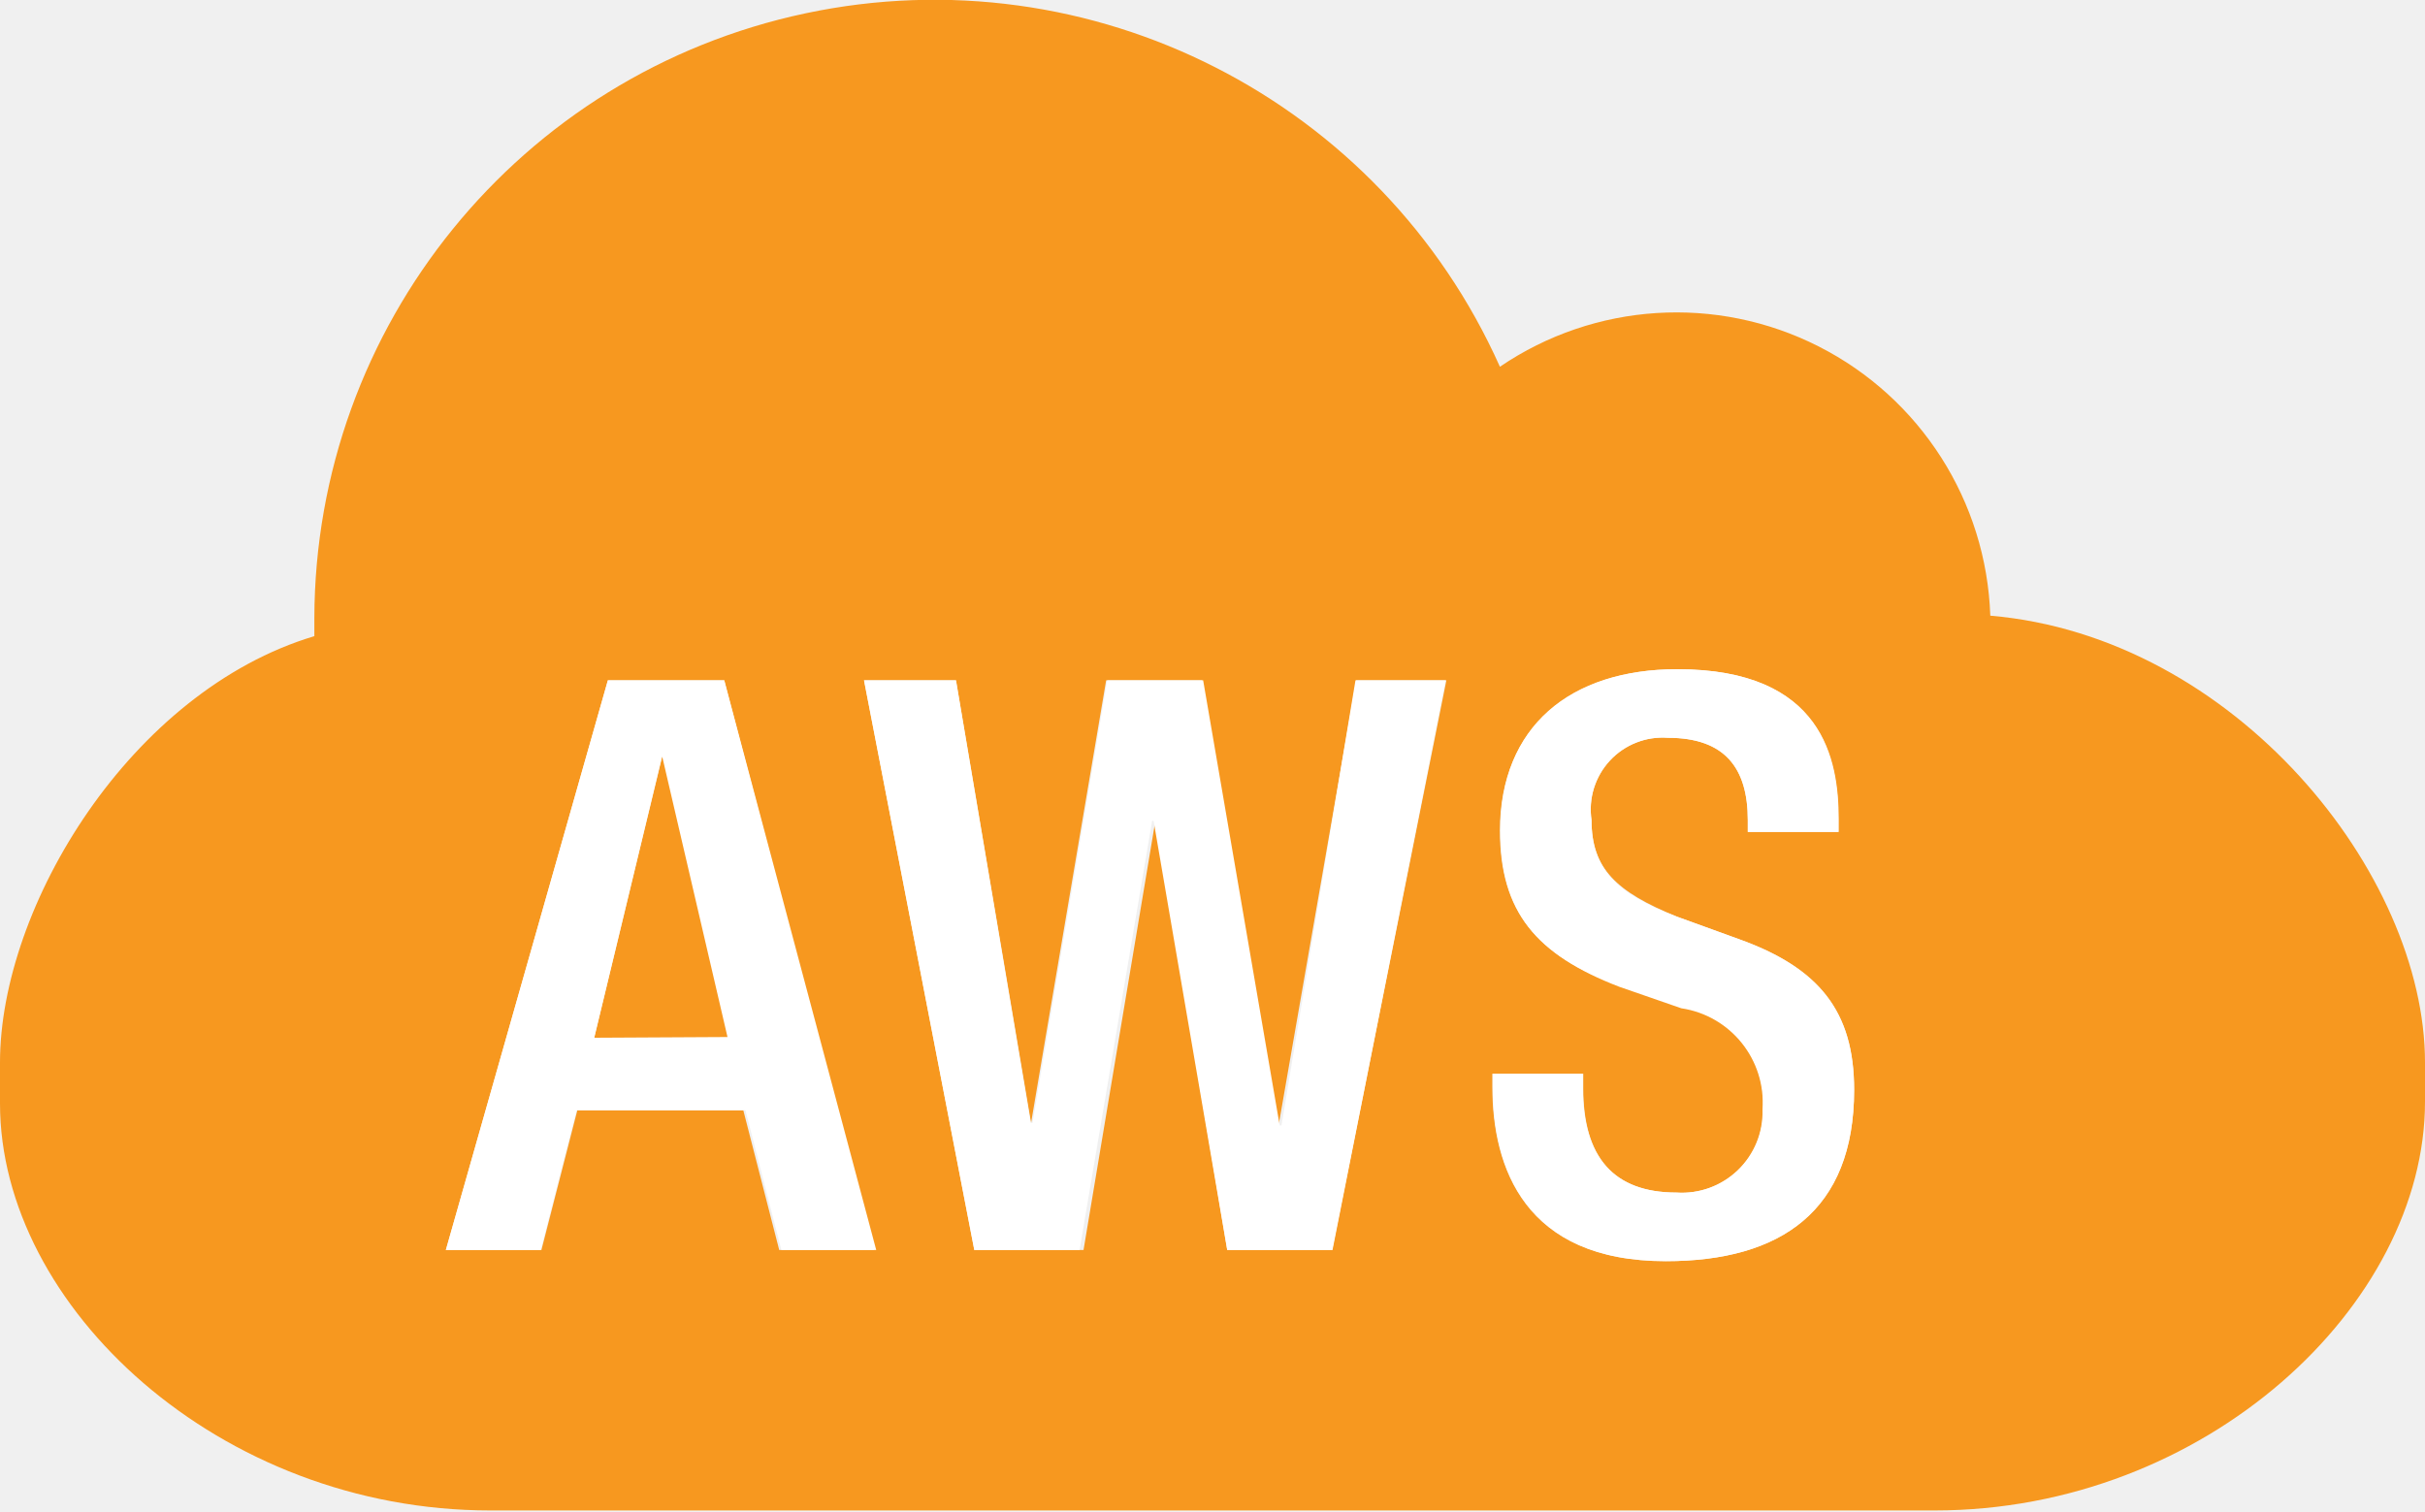
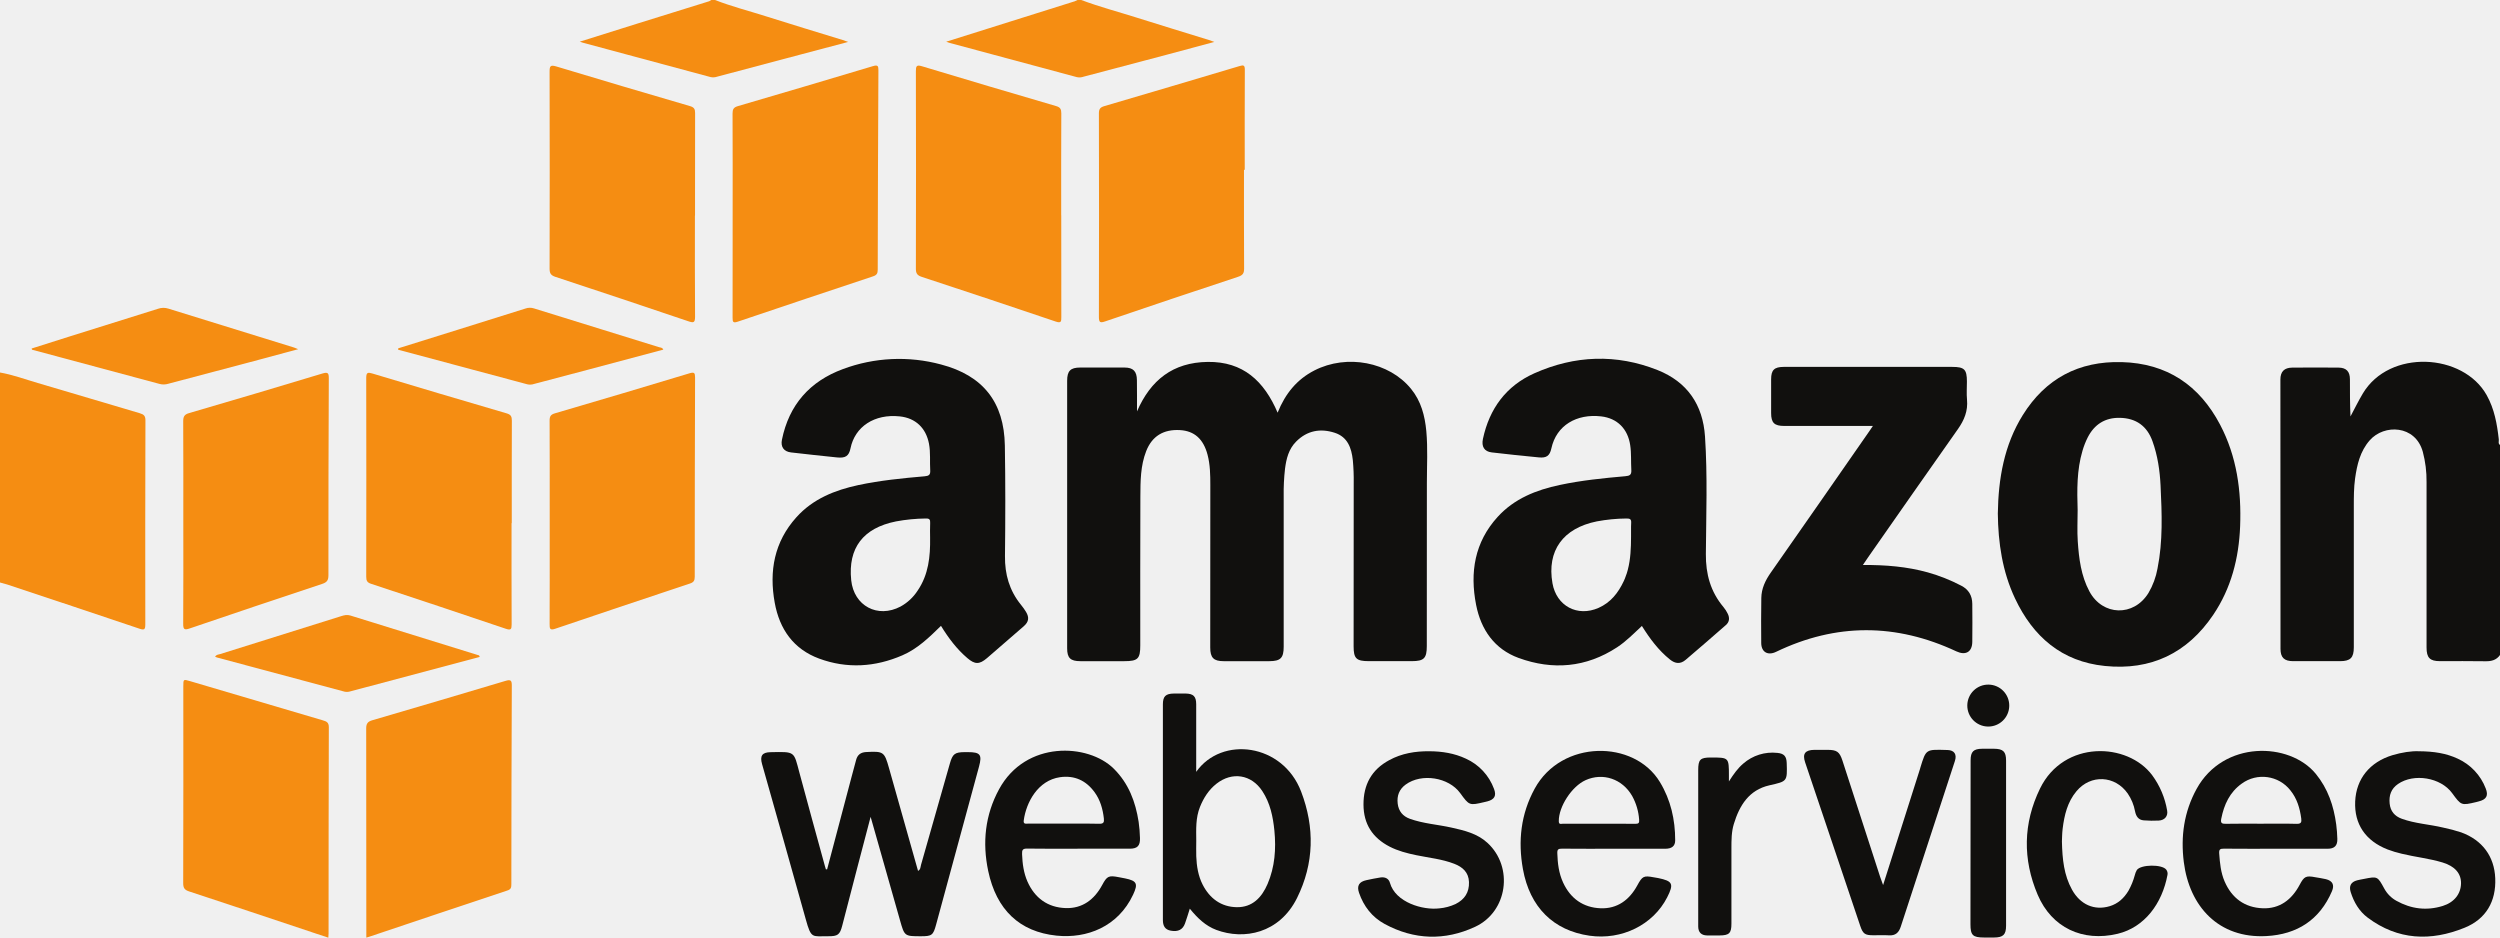
- <svg xmlns="http://www.w3.org/2000/svg" viewBox="0 0 67.5 42.09">
+ <svg xmlns="http://www.w3.org/2000/svg" viewBox="0 0 2000 750.15">
  <defs>
-     <style>.a{fill:#f7981f;}.b{fill:#fff;}</style>
+     <style>.a{fill:#11100e;}.b{fill:#f58d12;}</style>
  </defs>
-   <polygon class="a" points="18.43 21.07 16.54 28.89 20.29 28.89 18.47 21.07 18.43 21.07" />
-   <path class="a" d="M1.25,43.53v1.14C1.25,50.33,7.36,56,14.9,56H55.1c7.54,0,13.65-5.72,13.65-11.38V43.53c0-5.26-5.29-11.86-12.1-12.44A8.74,8.74,0,0,0,43,24.16a17.25,17.25,0,0,0-33,7c0,.17,0,.33,0,.5C4.89,33.19,1.25,39.18,1.25,43.53Zm21.69,5.22-1-3.89H17.32l-1,3.89H13.66l4.51-15.86h3.24l4.17,15.86Zm15.39,0H35.41l-2-11.95h0l-2,11.95H28.37L25.3,32.89h2.56l2.09,12.32h0l2.09-12.32h2.67l2.13,12.39h0L39,32.89h2.51Zm9.28.31c-3.93,0-4.82-2.62-4.82-4.84v-.38h2.53v.4c0,1.93.84,2.91,2.6,2.91a2.25,2.25,0,0,0,2.4-2.31A2.66,2.66,0,0,0,48.06,42l-1.73-.6C44,40.53,43,39.33,43,37.07c0-2.89,2-4.49,4.93-4.49,4.06,0,4.49,2.53,4.49,4.17v.36H49.9v-.33c0-1.45-.64-2.29-2.22-2.29a2,2,0,0,0-2.13,2.29c0,1.35.69,2,2.38,2.69l1.71.62c2.24.8,3.22,2,3.22,4.2C52.86,47.66,50.82,49.06,47.62,49.06Z" transform="translate(-1.25 -13.95)" />
-   <path class="b" d="M18.17,32.89,13.66,48.75H16.3l1-3.89H22l1,3.89h2.64L21.41,32.89Zm-.38,9.95L19.68,35h0l1.82,7.82Z" transform="translate(-1.25 -13.95)" />
-   <polygon class="b" points="35.67 31.33 35.62 31.33 33.49 18.94 30.82 18.94 28.74 31.26 28.69 31.26 26.61 18.94 24.05 18.94 27.12 34.8 30.05 34.8 32.07 22.85 32.11 22.85 34.16 34.8 37.09 34.8 40.24 18.94 37.73 18.94 35.67 31.33" />
-   <path class="b" d="M49.64,40.09l-1.71-.62c-1.69-.64-2.38-1.33-2.38-2.69a2,2,0,0,1,2.13-2.29c1.58,0,2.22.84,2.22,2.29v.33h2.53v-.36c0-1.64-.42-4.17-4.49-4.17-3,0-4.93,1.6-4.93,4.49,0,2.27,1,3.46,3.31,4.35l1.73.6a2.66,2.66,0,0,1,2.26,2.82,2.25,2.25,0,0,1-2.4,2.31c-1.75,0-2.6-1-2.6-2.91v-.4H42.8v.38c0,2.22.89,4.84,4.82,4.84,3.2,0,5.24-1.4,5.24-4.77C52.86,42.11,51.88,40.89,49.64,40.09Z" transform="translate(-1.25 -13.95)" />
+   <path class="a" d="M2001,525c-2.85,4.07-6.81,5.09-11.62,5-12.16-.23-24.32-.06-36.48-.08-8,0-10.66-2.71-10.66-10.88q0-66.22,0-132.44a90,90,0,0,0-3-24.17c-5.95-21.51-30.93-22.29-42.44-9.2-7.74,8.81-10.18,19.59-11.75,30.71-1,7.28-1,14.61-1,21.95q0,56.47,0,112.95c0,8.36-2.69,11.08-11,11.09q-18.74,0-37.48,0c-7.16,0-10.17-2.85-10.17-9.89q-.09-107.7-.08-215.4c0-6.38,3.09-9.49,9.53-9.55q18.49-.16,37,0c6.19.05,9.07,3.11,9.09,9.3,0,9.89,0,19.79.44,29.77,3.3-6.19,6.32-12.37,9.85-18.31,21.29-35.79,80.36-32.39,99.14,1.31,6.15,11,8.28,23,9.66,35.32.17,1.52-.73,3.35,1,4.53Z" transform="translate(-1 -1)" />
+   <path class="b" d="M1,299c10.33,1.8,20.15,5.48,30.17,8.39,27.28,7.93,54.44,16.24,81.71,24.2,3.29,1,4.48,2.18,4.47,5.72q-.24,81.66-.11,163.32c0,4.2-1,4.56-4.67,3.32Q59.69,486.14,6.72,468.59C4.85,468,2.91,467.53,1,467Q1,383,1,299Z" transform="translate(-1 -1)" />
+   <path class="b" d="M573,1c13.14,5.13,26.8,8.61,40.21,12.87C633.81,20.4,654.49,26.65,675.13,33c1.1.34,2.17.75,4.42,1.54l-37.29,9.87q-33.74,8.94-67.46,17.91a9.89,9.89,0,0,1-5.36.34q-51-13.76-102.06-27.47c-.57-.15-1.12-.37-2.56-.85,15.71-4.94,30.58-9.63,45.46-14.28Q539.31,11,568.34,2A8.67,8.67,0,0,0,570,1Z" transform="translate(-1 -1)" />
+   <path class="b" d="M866,1c14.44,5.44,29.36,9.37,44.05,14,19.33,6.1,38.73,12,58.09,18,1.1.34,2.17.76,4.36,1.54-13.55,3.64-26.05,7-38.58,10.36-22,5.83-44,11.59-66,17.44a9.93,9.93,0,0,1-5.36.39Q811.5,49,760.47,35.26c-.59-.16-1.16-.41-2.5-.89L810,18q25.44-8,50.89-16A13.92,13.92,0,0,0,863,1Z" transform="translate(-1 -1)" />
+   <path class="a" d="M910.6,330.12c10.89-25.07,28.72-39.21,56.54-39.59,28.31-.39,45.13,15.28,55.95,40.61,6.21-15.4,15.51-26.66,29.43-33.79,26-13.31,59.8-6.84,77.36,14.78,8,9.84,11,21.41,12.17,33.72,1.26,13.81.46,27.64.45,41.47q-.06,65.24-.06,130.48c0,9.83-2.26,12.11-11.94,12.12H1096c-9.95,0-12.11-2.11-12.11-11.85q0-65.24.08-130.48a169.11,169.11,0,0,0-.71-18.47c-1.08-9.85-4.2-18.56-14.46-21.89-11.42-3.71-22.05-1.86-30.86,7-6,6-7.87,13.69-8.92,21.73a169.22,169.22,0,0,0-1.07,21.95q0,60.24,0,120.48c0,9-2.51,11.54-11.55,11.55q-18.25,0-36.49,0c-8,0-10.72-2.77-10.72-10.88q0-65,.07-130c0-8.17-.13-16.32-2.23-24.31-3.29-12.51-10.51-19-22-19.67-13.28-.76-22.38,4.85-27.07,16.8-4.61,11.75-4.61,24.15-4.66,36.45-.16,39.66-.07,79.32-.08,119,0,10.73-1.92,12.61-12.88,12.61q-17.5,0-35,0c-8,0-10.62-2.54-10.62-10.3q0-107,0-214c0-7.89,2.63-10.58,10.38-10.61q17.75-.07,35.49,0c7,0,9.89,3,9.94,10.13C910.64,313.49,910.6,321.81,910.6,330.12Z" transform="translate(-1 -1)" />
+   <path class="a" d="M821.81,490.5a49.48,49.48,0,0,0-4.05-5.69c-9.23-11.35-12.95-24.3-12.78-38.91.33-29.49.4-59-.1-88.46-.58-34.7-17.44-56-51-64.84a128.41,128.41,0,0,0-78.55,3.67c-26.48,9.78-43.11,28.57-48.79,56.54-1.15,5.64,1.5,9.46,7.28,10.13q18.36,2.12,36.74,4c6.71.67,9.56-.93,10.86-7.34,3.51-17.2,19-27.67,39.49-25.48,12.63,1.35,20.88,9.35,23.27,21.81,1.36,7.12.55,14.29,1,21.42.22,3.56-1.16,4.39-4.46,4.68-17.74,1.54-35.47,3.3-52.91,7-18.86,4.05-36.39,11-49.65,25.73-17.75,19.69-22,43.1-17.37,68.48,3.84,21.11,15,37.07,35.54,44.64,22.34,8.24,44.8,6.81,66.6-2.64,12-5.19,21.25-14.14,30.86-23.56,6.06,9.86,12.65,18.61,21.11,25.81,6,5.13,9.57,5.23,15.69,0Q805.33,514.77,820,502C824,498.5,824.57,495.09,821.81,490.5Zm-76.68-71.1c-.21,4-.05,8-.05,12,.22,14.83-1.25,29.26-9.91,42a38.27,38.27,0,0,1-13.7,12.82c-18.34,9.7-37.39-.48-39.51-21.09-2.64-25.74,9.54-41.75,35.83-47a138.3,138.3,0,0,1,23.81-2.33C744.59,415.71,745.28,416.66,745.13,419.41Z" transform="translate(-1 -1)" />
+   <path class="a" d="M1383.25,492.09a26,26,0,0,0-3.48-5.44c-10.35-12.31-14.21-26.38-14.08-42.48.24-31.3,1.39-62.65-.68-93.93-1.68-25.44-14.22-43.77-38-53.2-33-13.08-66.19-11.8-98.47,2.57-22.65,10.08-36,28.3-41.19,52.47-1.33,6.19,1.1,10.15,7,10.84q18.85,2.21,37.74,4c6,.58,8.71-1.19,10-7.18,4-18.47,20.19-27.89,39.85-25.63,13,1.49,21.31,10.1,23.22,23,1,6.64.51,13.31.9,19.94.23,3.91-1.39,4.63-4.8,4.92-17.57,1.54-35.13,3.32-52.42,7-18.89,4-36.42,10.92-49.74,25.56-18.43,20.25-22.31,44.38-17.21,70.38,3.91,19.92,14.75,35.43,34,42.45,27.25,9.93,53.95,7.73,78.73-8.49,7.26-4.75,13.31-11,19.9-17.11,6.33,10.15,13.25,19.45,22.42,26.84,4.31,3.47,8.39,3.83,12.61.25,10.81-9.14,21.44-18.48,32.12-27.77C1384.56,498.58,1384.84,495.4,1383.25,492.09Zm-77.31-72.71c-.06.91-.09,1.83-.1,2.74,0,2.75,0,5.5,0,8.25-.05,9-.35,17.87-2.6,26.46-.24.92-.49,1.83-.78,2.74q-.69,2.17-1.57,4.31-.44,1.07-.94,2.13c-4.36,9.27-10.41,17-20.08,21.29-16.94,7.48-33.71-1.5-36.9-19.71-4.55-26,8.36-44,35.47-49.48a134.53,134.53,0,0,1,23.82-2.31C1305.18,415.74,1306.11,416.53,1305.94,419.38Z" transform="translate(-1 -1)" />
+   <path class="a" d="M1303.29,456.83c-.24.92-.49,1.83-.78,2.74C1302.79,458.65,1303,457.74,1303.29,456.83Z" transform="translate(-1 -1)" />
+   <path class="a" d="M1302.51,459.56q-.69,2.17-1.57,4.31Q1301.82,461.74,1302.51,459.56Z" transform="translate(-1 -1)" />
+   <path class="a" d="M1777.09,340.76c-16.62-31.6-42.53-49.11-78.71-50.08-34.35-.92-60.94,13.18-79.12,42.33-15,24.06-19.58,50.95-20,78.81.27,23.53,3.63,46.47,13.77,67.95,14.41,30.57,37.35,50.49,71.81,54,36.88,3.79,66.08-10.21,86.81-41,14.34-21.29,20.45-45.29,21.45-70.7C1794.2,393.74,1790.47,366.21,1777.09,340.76ZM1727,455.85a59,59,0,0,1-7.22,19.52c-11.76,19.13-36.72,18.48-47.29-1.32-6.66-12.46-8.35-26.22-9.28-40-.56-8.28-.1-16.63-.1-25-.5-16-.72-32,3.9-47.52a62.71,62.71,0,0,1,4.18-10.63c5.33-10.42,13.88-15.87,25.71-15.63,12.91.26,21.7,6.49,26.07,18.66,4.15,11.52,5.91,23.55,6.49,35.7C1730.51,411.79,1731.41,433.94,1727,455.85Z" transform="translate(-1 -1)" />
+   <path class="a" d="M1491.3,453c18.2-.13,35.23,1.29,51.89,5.9a138.3,138.3,0,0,1,26.8,10.64c6,3.09,8.77,8,8.84,14.5.1,10.16.13,20.33,0,30.49-.11,8.08-5.33,11-12.68,7.59-48.16-22.55-96.29-22.78-144.34.37-6.55,3.16-11.75.21-11.83-7.05q-.19-18,.07-36c.1-7.58,3.19-14.07,7.5-20.23q39.5-56.45,78.77-113.05c.83-1.2,1.66-2.41,3-4.4h-4.85q-33,0-66,0c-8,0-10.56-2.46-10.57-10.32q0-13.5,0-27c0-7.36,2.46-9.87,9.91-9.92,11.5-.08,23,0,34.49,0q50.24,0,100.48,0c9.75,0,11.73,2,11.75,11.71,0,4.83-.37,9.7.08,14.49.85,9-2.22,16.41-7.34,23.65-24,34-47.77,68.13-71.62,102.23C1494.39,448.49,1493.12,450.38,1491.3,453Z" transform="translate(-1 -1)" />
+   <path class="b" d="M996.19,136.84c0,26.32-.08,52.64.09,79,0,3.8-1.05,5.35-4.74,6.57Q938.28,240,885.18,258.1c-3.94,1.34-5.07,1-5.06-3.51q.2-81.47,0-162.93c0-3.52,1.14-4.83,4.39-5.78Q938.6,70,992.58,53.87c3.29-1,4.29-.73,4.28,3-.14,26.65-.07,53.31-.07,80Z" transform="translate(-1 -1)" />
+   <path class="b" d="M587.12,173.24c0-27.16.07-54.32-.08-81.47,0-3.41.9-4.88,4.26-5.87q54.09-15.81,108.07-32c3.9-1.17,4.38-.11,4.36,3.43q-.41,79.72-.55,159.44c0,3-.85,4.34-3.7,5.29q-54.2,18-108.3,36.28c-3.69,1.25-4.12.22-4.11-3.11C587.16,227.88,587.12,200.56,587.12,173.24Z" transform="translate(-1 -1)" />
+   <path class="b" d="M263.66,751.15,251.17,747c-33-11-65.91-22.06-98.94-32.88-3.72-1.22-4.68-2.91-4.67-6.65q.19-78.72.09-157.45c0-5.68,0-5.7,5.4-4.11q53.1,15.68,106.19,31.35c2.86.84,4.84,1.59,4.82,5.51-.19,55-.17,110-.2,164.95C263.87,748.67,263.75,749.63,263.66,751.15Z" transform="translate(-1 -1)" />
+   <path class="b" d="M294.06,751.09c0-2,0-3.53,0-5q0-81.19-.1-162.38c0-3.9,1.3-5.46,4.86-6.5q53.36-15.59,106.62-31.52c4.32-1.3,5-.22,5,3.86q-.32,79.44-.36,158.88c0,2.55-.3,4.07-3.26,5-36.76,12.18-73.45,24.55-110.15,36.87C296.05,750.53,295.43,750.69,294.06,751.09Z" transform="translate(-1 -1)" />
+   <path class="b" d="M850,173.19c0,27.16,0,54.32.06,81.48,0,3.57-.11,5.05-4.49,3.57q-53.39-18.1-107-35.68c-3.54-1.16-4.88-2.58-4.87-6.52q.23-79,0-158c0-4.23.56-5.37,5-4q53.48,16.14,107.11,31.79c3.42,1,4.25,2.49,4.23,5.85-.14,27.16-.08,54.32-.08,81.48Z" transform="translate(-1 -1)" />
+   <path class="b" d="M410.24,419.51c0,27-.06,54,.07,81,0,3.79-.5,4.9-4.57,3.53q-53.87-18.21-107.88-36c-3.11-1-3.89-2.51-3.88-5.65q.16-79.48,0-159c0-4.58,1.3-4.67,5.1-3.53q53.49,16.1,107.11,31.79c3.48,1,4.31,2.52,4.29,5.88-.12,27.33-.07,54.65-.07,82Z" transform="translate(-1 -1)" />
+   <path class="b" d="M556.94,173.4c0,27-.12,54,.11,81,0,4.8-1.25,5-5.26,3.65q-53.15-18-106.44-35.55c-3.74-1.23-4.69-2.91-4.68-6.65q.19-78.73,0-157.46c0-4.4.54-5.68,5.3-4.25Q499.44,70.27,553.08,85.9c3.27,1,4,2.41,4,5.52-.1,27.33-.06,54.65-.06,82Z" transform="translate(-1 -1)" />
+   <path class="b" d="M440.76,418.94c0-27.16.06-54.33-.08-81.49,0-3.43.94-4.83,4.34-5.82q53.87-15.75,107.6-32c3.75-1.13,4.45-.35,4.44,3.34q-.27,79.74-.27,159.48c0,2.95-.85,4.38-3.75,5.35q-54,17.94-107.84,36.19c-4.2,1.43-4.53,0-4.51-3.59C440.82,473.27,440.76,446.11,440.76,418.94Z" transform="translate(-1 -1)" />
+   <path class="b" d="M147.65,419.07c0-27,.07-54-.08-81,0-3.73.85-5.47,4.71-6.6q53.4-15.56,106.64-31.66c4.57-1.38,5.14-.24,5.12,4q-.35,78.74-.3,157.47c0,4.07-1.27,5.61-5.08,6.87q-53,17.55-105.91,35.61c-4.21,1.43-5.22.83-5.19-3.75C147.75,473.06,147.65,446.07,147.65,419.07Z" transform="translate(-1 -1)" />
+   <path class="a" d="M662.69,696.48q9.67-36.58,19.34-73.15c1.28-4.82,2.59-9.63,3.88-14.45,1.09-4.06,3.68-6,7.92-6.24,14-.75,14.67-.31,18.39,12.88,7.71,27.33,15.43,54.65,23.21,82.19,2.13-1.12,1.92-3.21,2.37-4.78q11.62-40.49,23.06-81c2.22-7.82,3.93-9.15,11.87-9.23h2.5c10.05,0,11.55,2,9,11.51Q767,677.45,749.87,740.73c-2.28,8.42-3.38,9.27-12,9.27-13.29,0-13.26,0-16.88-12.81-7.69-27.17-15.42-54.33-23.49-82.73-3.69,14.06-7.09,26.94-10.45,39.83-4.11,15.76-8.17,31.53-12.28,47.29-1.88,7.22-3.53,8.46-11.21,8.41-12.84-.09-13.55,2.3-17.91-13.43-11.5-41.48-23.34-82.86-35-124.28-1.84-6.52,0-9.39,6.6-9.53,20.14-.42,18.67-.86,23.3,16.45,6.66,24.88,13.55,49.71,20.35,74.55.25.91.54,1.8.81,2.7Z" transform="translate(-1 -1)" />
+   <path class="a" d="M1041.88,634.21c-14.77-38.57-63.51-44.68-83.92-15.73,0-18.84,0-36.48,0-54.12,0-6.17-2.21-8.4-8.36-8.53-3.16-.07-6.33-.06-9.5,0-6.59.11-8.78,2.22-8.79,8.68q0,86.24,0,172.49c0,4.67,1.63,7.73,6.44,8.57,5.76,1,9.43-.82,11.24-5.77,1.34-3.67,2.43-7.43,3.85-11.87,6.16,7.58,12.63,13.78,21.24,17,22.09,8.25,50.44,2.82,64.53-25.49C1052.33,691.75,1052.89,663,1041.88,634.21Zm-26.8,73.91c-4.64,10.87-12.2,18.83-24.67,18.63s-21.64-7-27.27-18c-3.59-7.07-4.83-14.82-5.13-22.69-.15-4.16,0-8.33,0-12.49-.08-9.15-.55-18.31,3-27.09,2.91-7.24,7-13.62,13.14-18.48,12.59-9.9,28-7.44,36.73,5.92,6.29,9.58,8.53,20.46,9.64,31.63C1021.93,680.12,1020.91,694.46,1015.08,708.12Z" transform="translate(-1 -1)" />
+   <path class="a" d="M822.82,679.87c13.49.23,27,.09,40.47.09,13.83,0,27.65,0,41.48,0,6.17,0,8.43-2.37,8.21-8.55a109.21,109.21,0,0,0-1.07-12.93c-2.5-16.1-8-30.76-19.92-42.56-20.44-20.23-70.41-22.77-91.74,16.48-11.23,20.67-13.46,42.7-8.69,65.35,6.54,31.07,25.07,48.69,54.62,51.75,24.37,2.52,49.28-7.13,61.31-32.78,4.12-8.78,3-11.07-6.39-13-1.63-.33-3.27-.62-4.9-.94-8.29-1.62-9.55-1-13.48,6.29-6.27,11.59-15.79,18.85-29.18,18.4-14.32-.48-24.72-8-30.58-21.24-3.07-7-4-14.34-4.3-21.88C818.51,680.94,819.16,679.81,822.82,679.87ZM820,657.31c1.94-14.42,11.31-32,29-34.55,11.59-1.66,20.89,2.66,27.71,12.07,4.5,6.2,6.52,13.35,7.38,20.92.36,3.13-.27,4.36-3.8,4.26-7.11-.2-14.24-.15-21.36-.11l-7.12,0H823.32C821.53,659.92,819.56,660.41,820,657.31Z" transform="translate(-1 -1)" />
+   <path class="a" d="M1250.67,679.93c13.66.15,27.32.07,41,.07,13.83,0,27.65,0,41.48,0,5.34,0,8-2.17,8-6.7,0-16.61-3.54-32.32-12.24-46.68-20.63-34.06-78.66-34-100.13,5.25-11.15,20.39-13.47,42-9.45,64.35,5.5,30.63,24.5,49.24,53.33,53.35,25.81,3.68,50.9-8.73,62.09-30.72,5.48-10.77,4.46-13-7.2-15.4-1.14-.24-2.3-.37-3.44-.59-8.22-1.53-9.21-1-13.32,6.56-6.32,11.59-16,18.7-29.31,18.2-13.89-.52-24.15-7.82-30-20.58-3.39-7.36-4.38-15.25-4.62-23.33C1246.7,680.46,1247.71,679.9,1250.67,679.93Zm18.79-54.81c13.91-6.25,29.43-1,37.26,12.65a45.59,45.59,0,0,1,5.59,18.95c.23,2.64-.43,3.38-3.1,3.34-4.82-.08-9.64-.09-14.46-.09l-14.46,0h-14.46q-7.23,0-14.46,0c-1.35,0-3.32,1-3.34-2C1247.91,646.33,1258.41,630.09,1269.46,625.13Z" transform="translate(-1 -1)" />
+   <path class="a" d="M1265.81,660h14.46l14.46,0-14.46,0Z" transform="translate(-1 -1)" />
+   <path class="a" d="M1780.08,679.93c13.83.16,27.66.07,41.49.07s27.66,0,41.49,0c5.54,0,8-2.48,7.81-7.94a112.45,112.45,0,0,0-.89-11.45c-2-14.93-6.65-28.73-16.39-40.59-21-25.54-73.92-26.92-95.33,12.14-10.06,18.35-12.8,37.94-10.22,58.46,4.48,35.57,27.87,61.29,66.05,59.24,24.53-1.32,42.59-12.83,52.47-35.88,2.17-5.06.47-8.35-4.89-9.66-2.74-.67-5.57-1-8.34-1.52-7.6-1.45-9-.75-12.64,6.11-6.28,11.82-15.93,19.23-29.51,18.71-14.29-.54-24.67-8-30.47-21.41-3.11-7.16-3.79-14.74-4.35-22.41C1776.14,680.59,1777,679.9,1780.08,679.93ZM1778,656c2.23-11.31,6.75-21.24,16.43-28.13a28.28,28.28,0,0,1,38.91,5.45c5.31,6.57,7.56,14.3,8.66,22.51.41,3-.19,4.34-3.75,4.24-9.49-.28-19-.1-28.5-.1-9.33,0-18.67-.13-28,.07C1778.53,660.14,1777.28,659.49,1778,656Z" transform="translate(-1 -1)" />
+   <path class="a" d="M1936.06,602c12.11.09,21.9,1.63,31.12,5.93a43.05,43.05,0,0,1,22.36,23.74c2.36,5.83.65,8.94-5.63,10.48-.65.16-1.28.36-1.93.51-12,2.8-12,2.8-19.3-7.19-9.09-12.47-30.55-16.07-43.29-7.27-5.52,3.81-7.33,9.14-6.67,15.63.63,6.17,4,10.1,9.64,12.15,10.7,3.9,22.13,4.46,33.12,7.08a130.46,130.46,0,0,1,14.43,3.83c17,6.17,26.6,19.31,27.29,36.77.73,18.41-7.31,32.55-24.56,39.55-27,10.95-53.31,10-77.45-8.07-6.83-5.1-11.06-12.32-13.63-20.45-1.55-4.9.2-8.13,5.1-9.42,1.77-.46,3.58-.76,5.37-1.11,11-2.19,11-2.18,16.38,7.68a24.5,24.5,0,0,0,9.73,9.81c11.77,6.54,24.17,8.11,37.09,4.09,9.16-2.86,14.49-9.64,14.59-18.1.09-7.85-4.88-13.64-14.65-16.62-10.68-3.25-21.84-4.37-32.66-7a87.23,87.23,0,0,1-11.44-3.45c-17.74-6.93-26.73-20.35-25.93-38.42s11.64-31.48,29.81-37C1922.48,602.9,1930.19,601.73,1936.06,602Z" transform="translate(-1 -1)" />
+   <path class="a" d="M1144.59,602c10.08.06,19.87,1.59,29.09,5.91a42.66,42.66,0,0,1,22.52,24.18c2.09,5.44.46,8.48-5.27,10-.8.21-1.62.39-2.42.58-12.07,2.82-12.07,2.82-19.34-7.17-9.25-12.72-30.9-16.13-43.61-6.87-5.23,3.81-7.15,9-6.4,15.29.72,6,4.06,10.08,9.75,12.12,10.72,3.85,22.11,4.56,33.12,7,10.43,2.33,20.77,4.73,29,12.3,20.94,19.34,16.1,55-9.95,67.11-24.16,11.23-48.76,10.54-72.43-2.31-10-5.45-16.7-14.08-20.42-24.89-1.93-5.6,0-8.87,5.88-10.12,3.74-.8,7.49-1.58,11.26-2.16,3.53-.54,6.6.78,7.56,4.24,4.4,15.76,26.39,22.1,39.57,20.48a38.87,38.87,0,0,0,12.95-3.47c7.26-3.65,11-9.32,10.74-17.57-.28-7.79-5.08-12-11.68-14.58-9.83-3.84-20.35-4.81-30.58-6.94-7.35-1.53-14.55-3.37-21.26-6.84-13.66-7.05-20.81-18.06-20.88-33.6-.07-15.9,6.44-27.94,20.54-35.54C1122.36,603.67,1133.29,601.89,1144.59,602Z" transform="translate(-1 -1)" />
+   <path class="a" d="M1650.54,674.14c.31,14.52,1.7,27.05,8,38.48,6.61,12.07,17.9,17,30.14,13.36,6.74-2,11.52-6.46,15.08-12.36a54.61,54.61,0,0,0,5.07-12.43,15.22,15.22,0,0,1,1.62-4.13c3.11-4.56,20.19-4.75,23.53-.37a5.2,5.2,0,0,1,1,4.24c-4.24,22.78-18.21,41.9-39.88,47.1-28,6.71-52.75-4.89-63.95-31.21-12.08-28.4-11.7-57.15,1.9-85.05,19-38.88,70.07-37,89.76-10.51a66,66,0,0,1,11.91,28.2c.79,4.38-1.89,7.7-6.69,8a90.66,90.66,0,0,1-12-.17c-4.37-.3-6.22-3.36-7-7.28a37,37,0,0,0-5.84-14.18c-10.17-14.56-29.64-15.49-41-1.87-7.24,8.64-9.73,19.14-11.07,30C1650.63,667.9,1650.66,671.92,1650.54,674.14Z" transform="translate(-1 -1)" />
+   <path class="a" d="M1507.48,709.06,1537,616.17c.1-.32.17-.64.27-1,4.65-15.24,4.4-14.63,21.77-14.16,5.49.15,7.59,3.57,5.88,8.79q-21.65,66.29-43.32,132.57c-1.54,4.72-4.24,7.25-9.48,6.9-4.15-.28-8.32,0-12.49-.06-6.69,0-8.29-1.12-10.47-7.58q-9.89-29.26-19.71-58.54-12.16-36.11-24.34-72.21c-2.31-6.85-.06-9.89,7.36-10,3.5,0,7,0,10.49,0,7.56,0,9.67,1.53,12,8.61Q1490,656,1505.08,702.39C1505.69,704.26,1506.41,706.09,1507.48,709.06Z" transform="translate(-1 -1)" />
+   <path class="b" d="M319.59,279.66l47.5-14.83q27.13-8.48,54.24-17a10.61,10.61,0,0,1,6.77-.13q50,15.57,100,31c1.2.37,2.74.21,3.55,2q-30.58,8.15-61,16.26c-14.14,3.76-28.28,7.46-42.42,11.21a9.67,9.67,0,0,1-5.33.29q-51.69-13.94-103.42-27.7Z" transform="translate(-1 -1)" />
+   <path class="b" d="M26.33,279.8c10.08-3.2,20.14-6.43,30.23-9.59,23.63-7.4,47.27-14.75,70.89-22.2a12.93,12.93,0,0,1,8.22-.12q50.22,15.66,100.5,31.11c.76.24,1.49.58,3.38,1.34-12.44,3.35-23.79,6.45-35.16,9.47q-34.46,9.14-68.93,18.24a12.45,12.45,0,0,1-6.79.1q-51-13.8-102.08-27.4Z" transform="translate(-1 -1)" />
+   <path class="b" d="M384.76,526.56q-52.15,13.84-104.15,27.71a8.79,8.79,0,0,1-4.84-.17L174.6,527a14,14,0,0,1-1.51-.62c1-1.83,2.82-1.73,4.23-2.18q48.29-15.19,96.61-30.28c2.43-.76,4.73-1.32,7.29-.53q51,15.84,101.95,31.61C383.77,525.14,384.52,525.11,384.76,526.56Z" transform="translate(-1 -1)" />
+   <path class="a" d="M1384.13,626.14c3.85-6,7.13-10.59,11.5-14.29a35.49,35.49,0,0,1,27.31-8.53c5.33.51,7.25,2.75,7.43,8.09.48,14.86.42,14.6-13.79,17.83-16.45,3.73-24,16.12-28.53,31-1.9,6.26-1.9,12.82-1.91,19.32q0,30.23,0,60.46c0,7.53-1.79,9.29-9.48,9.34-3.33,0-6.66.05-10,0-4.63-.1-7.06-2.5-7.09-7.17,0-5.33,0-10.66,0-16q0-54.47,0-108.94c0-8.67,1.55-10.23,10.1-10.25,14.44,0,14.44,0,14.46,14.33C1384.13,622.43,1384.13,623.56,1384.13,626.14Z" transform="translate(-1 -1)" />
+   <path class="a" d="M1605.86,675.5q0,33,0,66c0,7.23-2.28,9.46-9.58,9.51-2.67,0-5.33,0-8,0-9.07,0-10.92-1.81-10.91-10.69q0-40.5.07-81,0-25,.05-50c0-7,2.29-9.25,9.25-9.32,3.17,0,6.33,0,9.5,0,7.31.05,9.62,2.31,9.62,9.5Q1605.88,642.5,1605.86,675.5Z" transform="translate(-1 -1)" />
+   <path class="a" d="M1608.4,565.76a16.78,16.78,0,1,1-33.56-.59,16.78,16.78,0,0,1,33.56.59Z" transform="translate(-1 -1)" />
</svg>
